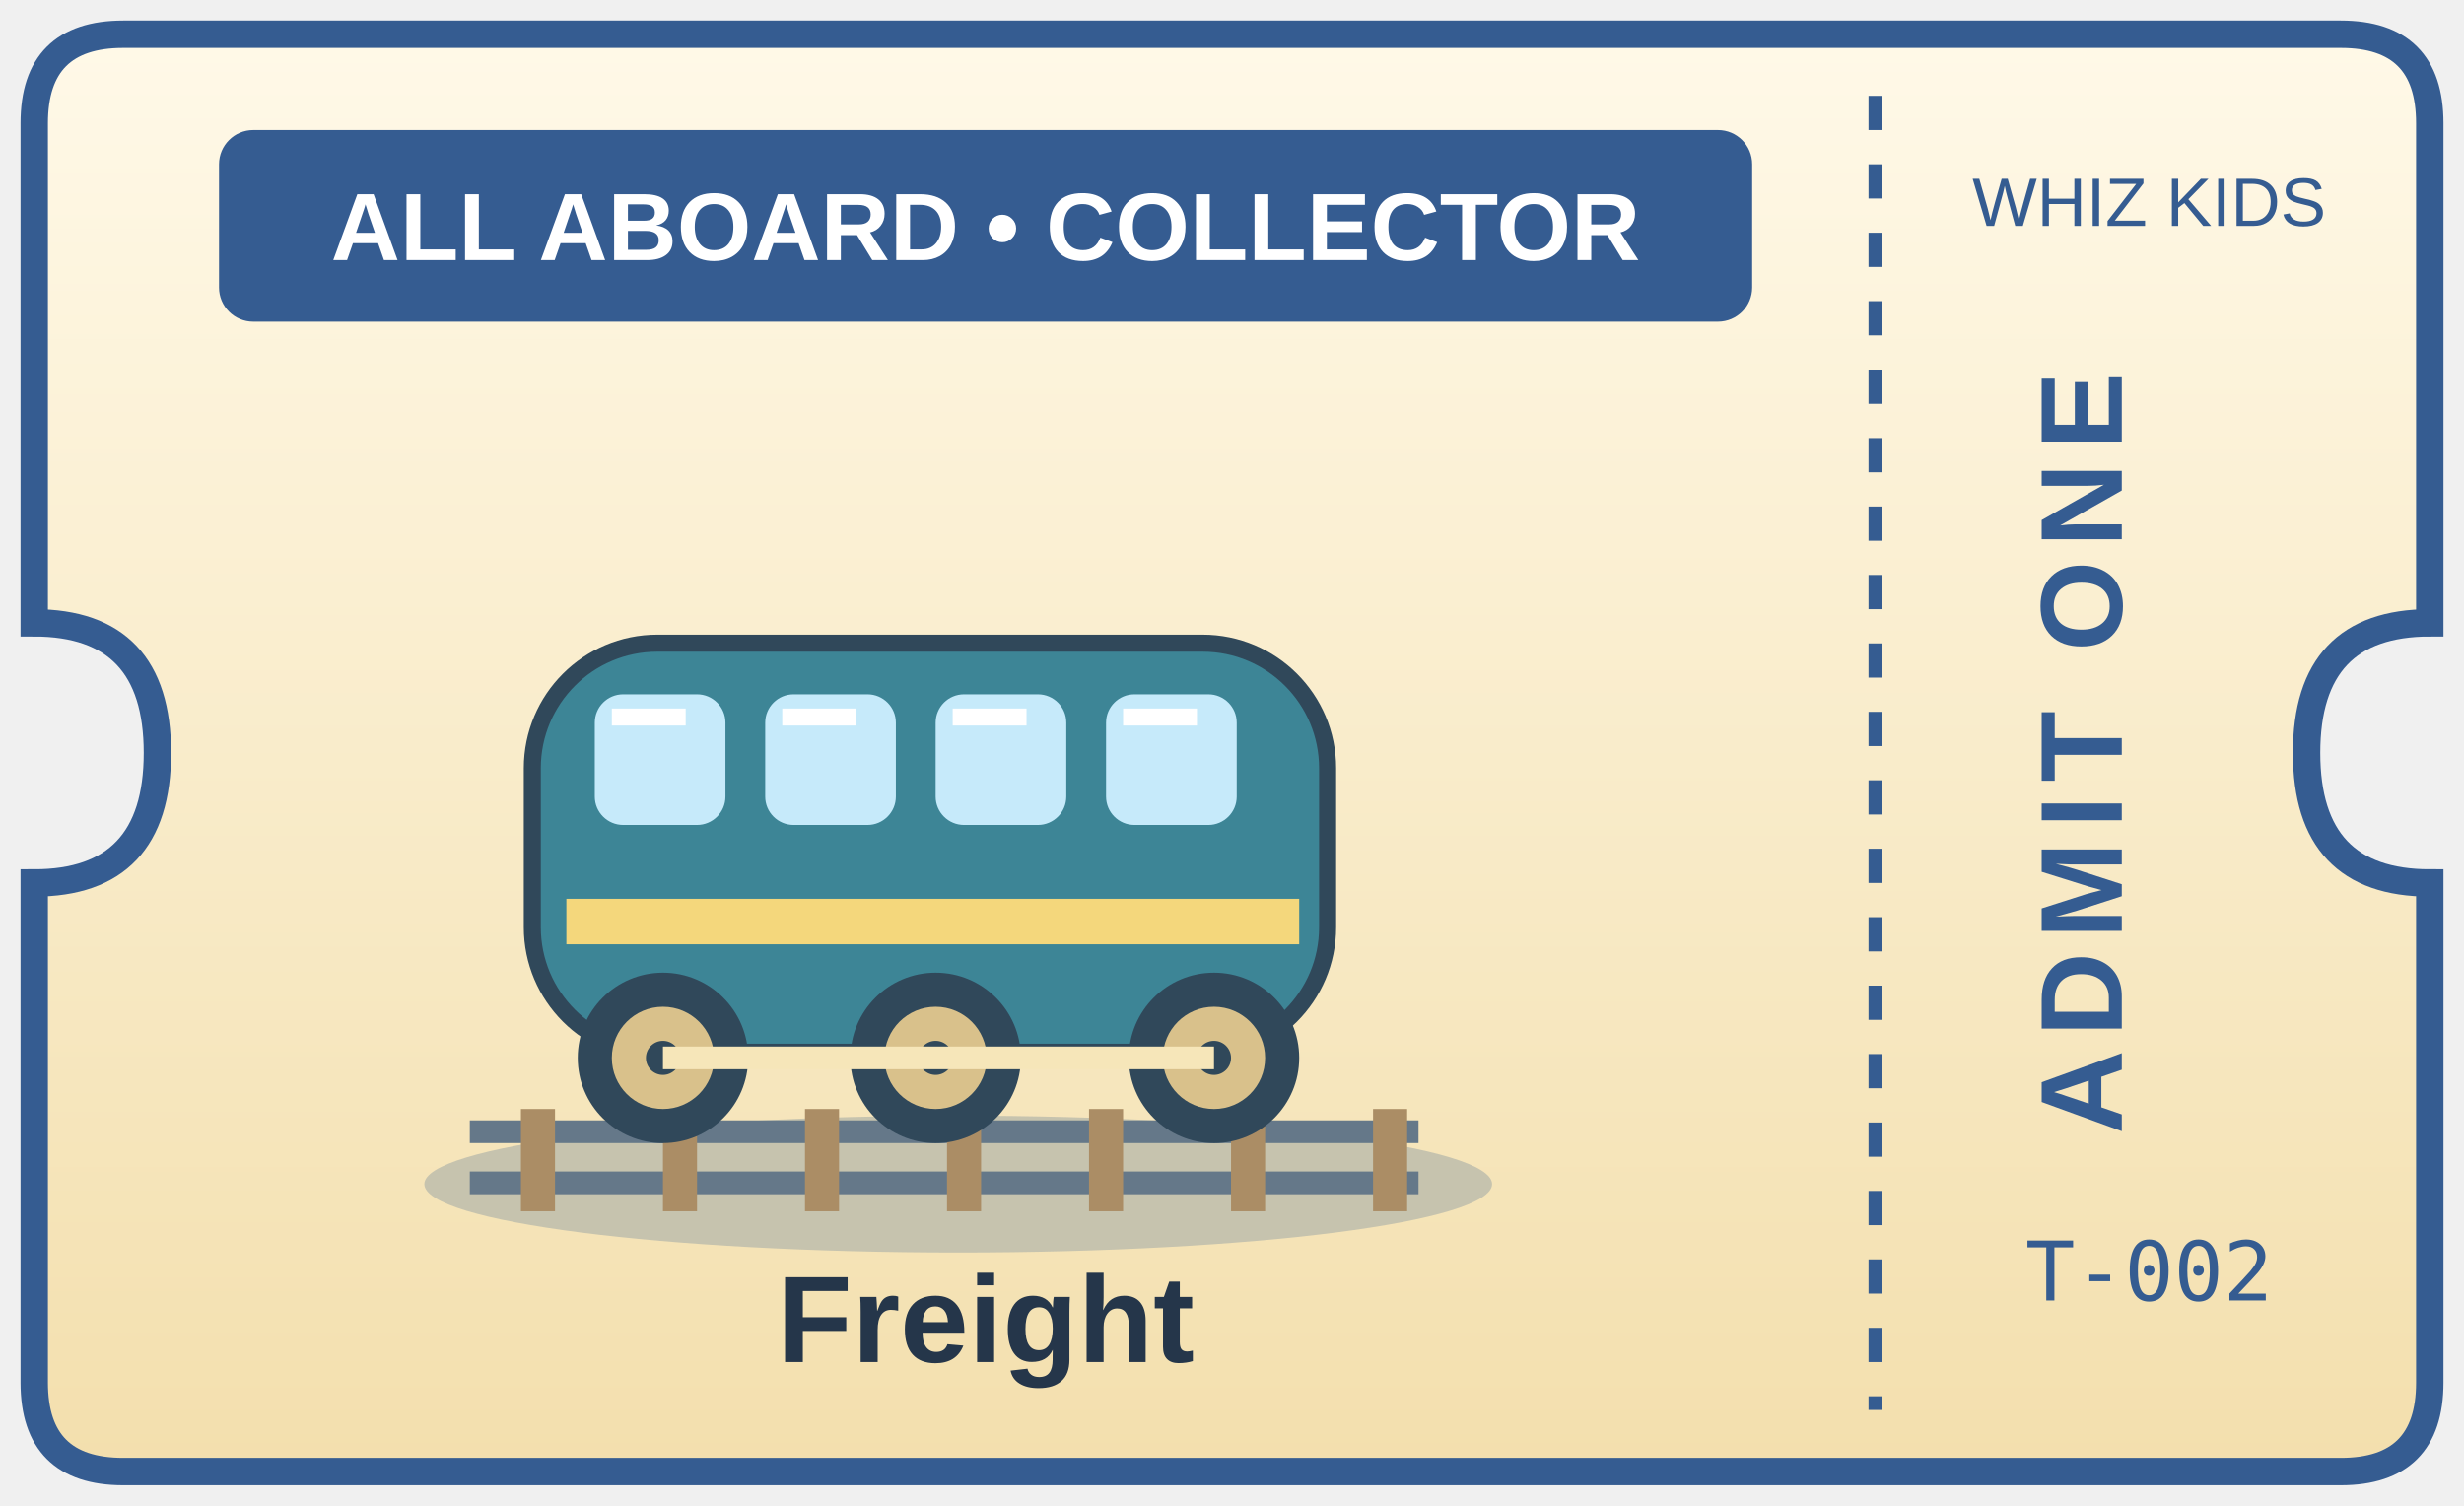
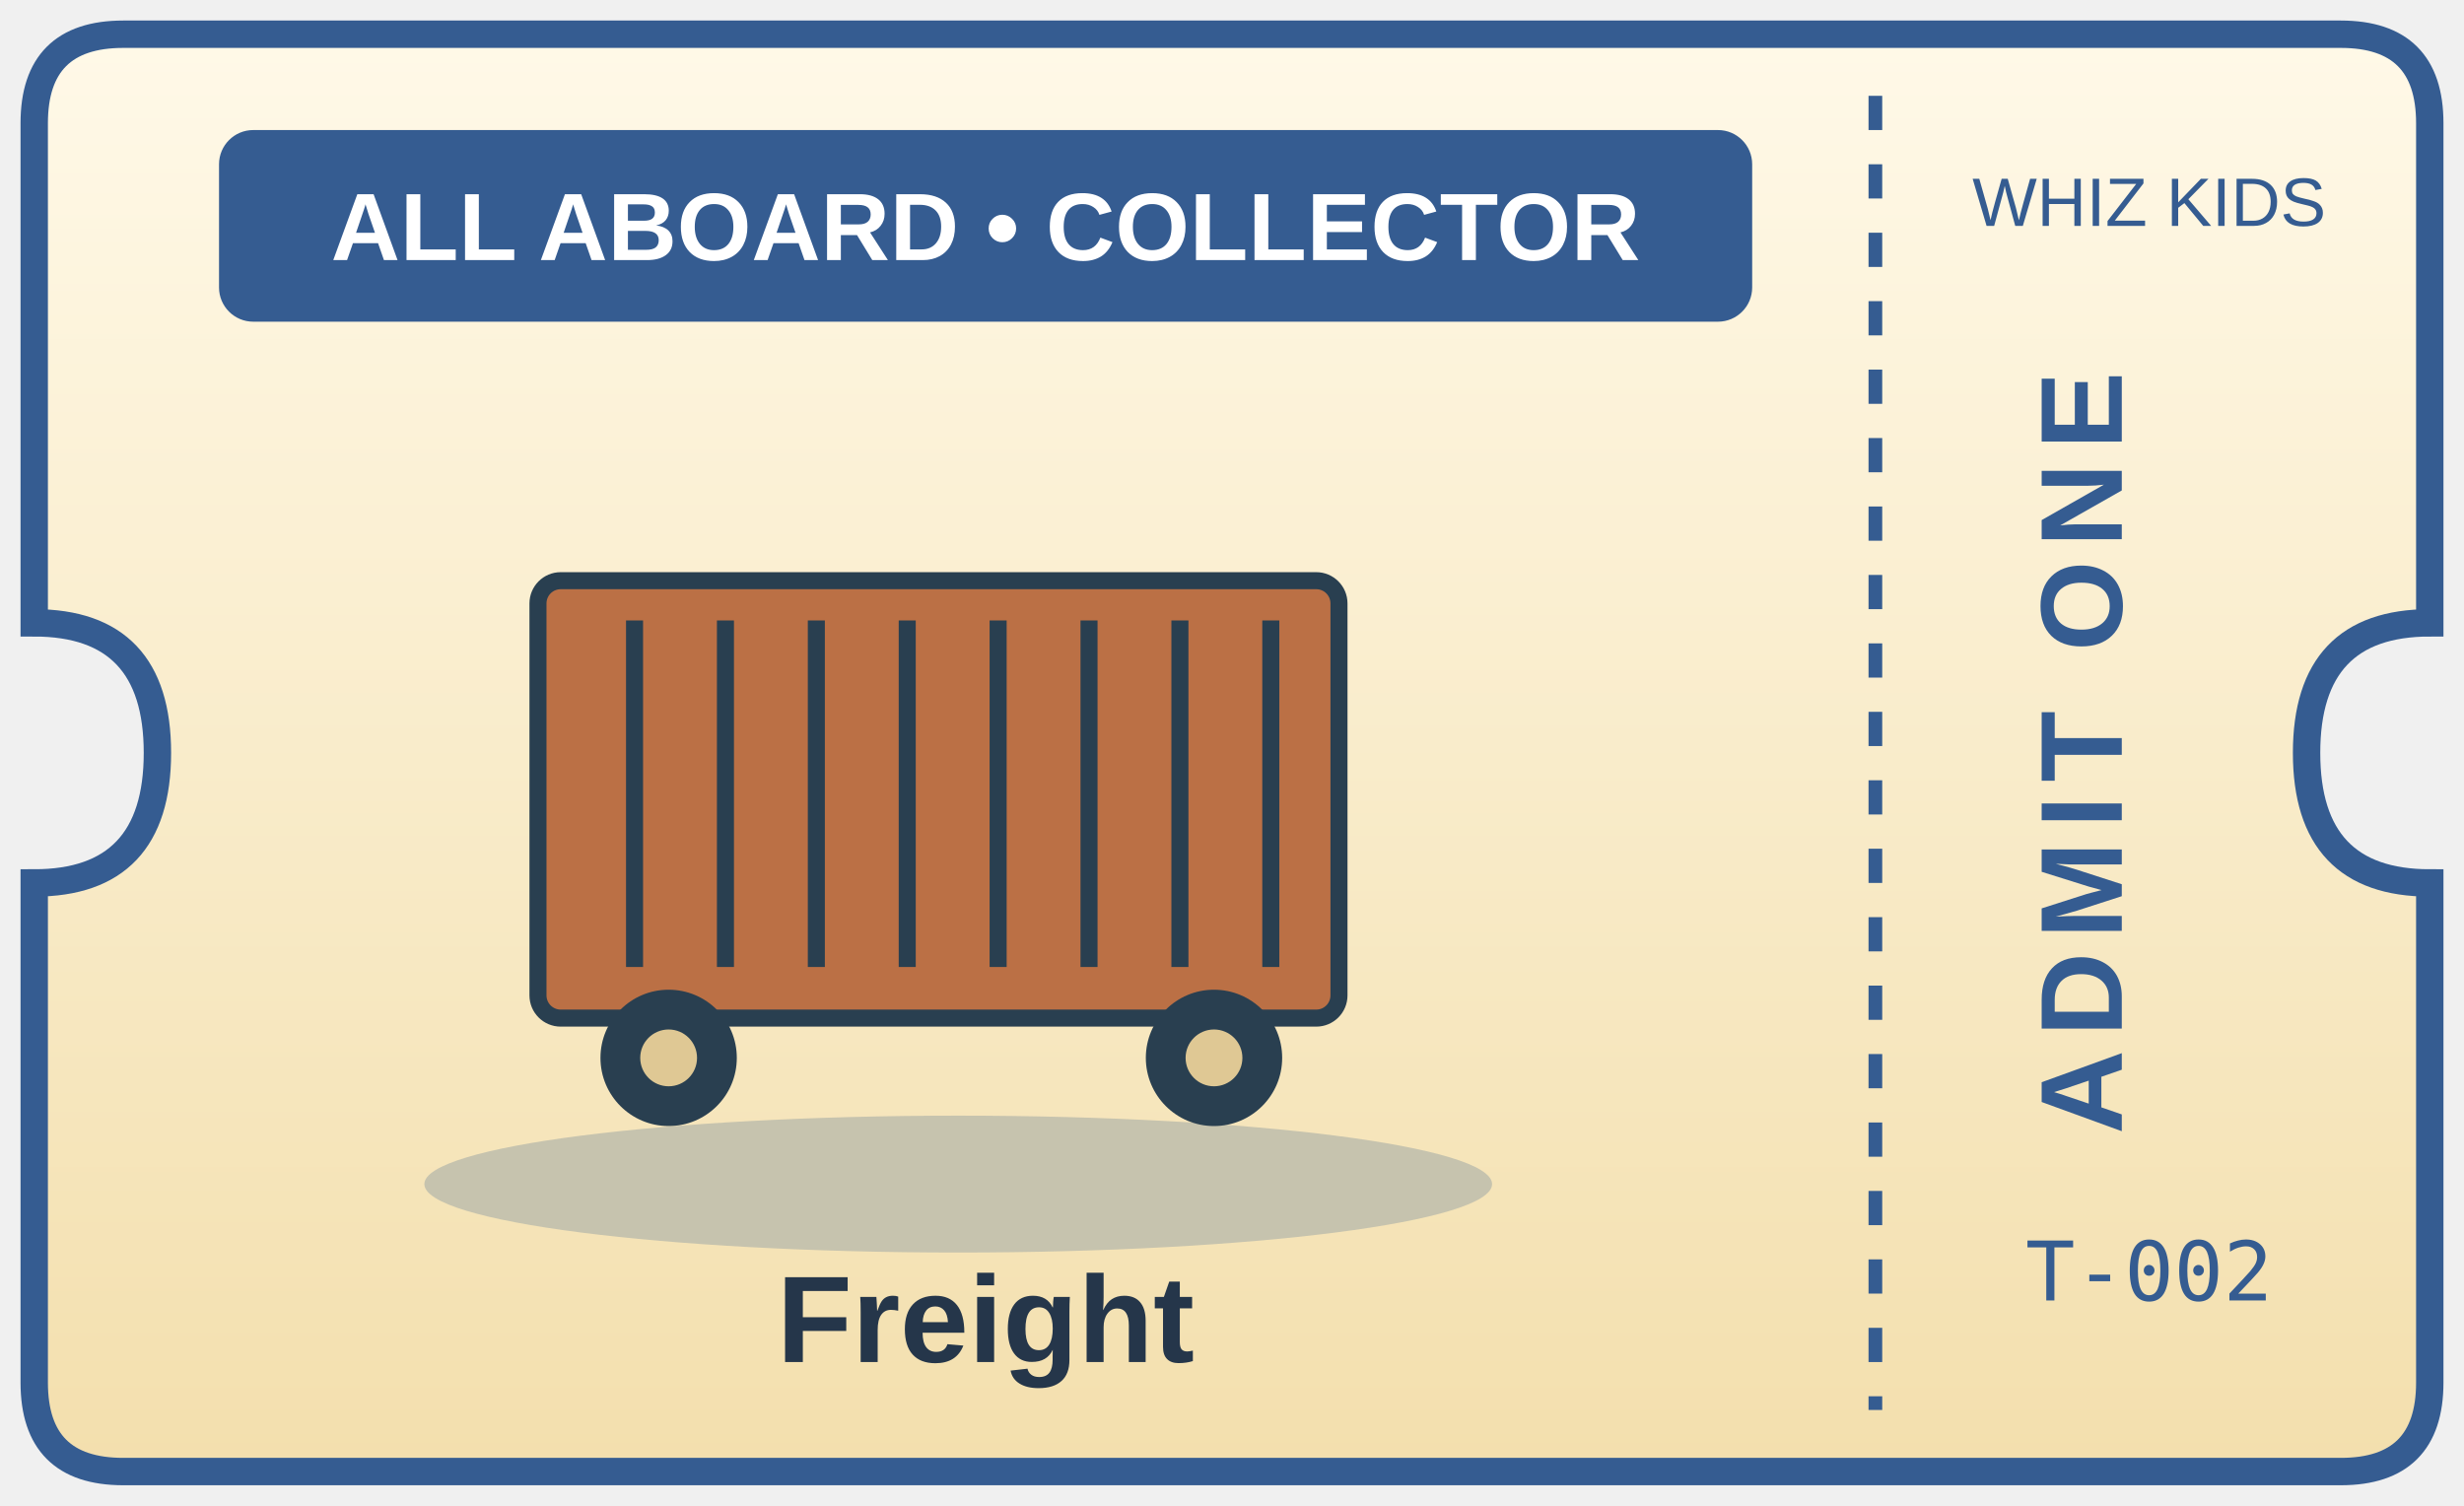
<svg xmlns="http://www.w3.org/2000/svg" viewBox="0 0 360 220">
  <defs>
    <linearGradient id="paper" x2="0" y2="1">
      <stop stop-color="#fff9e8" />
      <stop offset="1" stop-color="#f3dfad" />
    </linearGradient>
  </defs>
  <path d="M18 5H342Q355 5 355 18V91Q337 91 337 110Q337 129 355 129V202Q355 215 342 215H18Q5 215 5 202V129Q23 129 23 110Q23 91 5 91V18Q5 5 18 5Z" fill="url(#paper)" stroke="#355c91" stroke-width="4" />
  <path d="M274 14V206" stroke="#355c91" stroke-width="2" stroke-dasharray="5 5" />
  <rect x="32" y="19" width="224" height="28" rx="5" fill="#355c91" />
  <text x="144" y="38" text-anchor="middle" font-family="Arial,sans-serif" font-weight="bold" font-size="14" fill="white">ALL ABOARD • COLLECTOR</text>
  <ellipse cx="140" cy="173" rx="78" ry="10" fill="#c6c3ae" />
  <g transform="translate(62,45) scale(.83)">
-     <path d="M8 145H175M8 154H175" stroke="#657889" stroke-width="4" />
-     <path d="M20 141V159" stroke="#ab8d65" stroke-width="6" />
-     <path d="M45 141V159" stroke="#ab8d65" stroke-width="6" />
-     <path d="M70 141V159" stroke="#ab8d65" stroke-width="6" />
-     <path d="M95 141V159" stroke="#ab8d65" stroke-width="6" />
-     <path d="M120 141V159" stroke="#ab8d65" stroke-width="6" />
-     <path d="M145 141V159" stroke="#ab8d65" stroke-width="6" />
-     <path d="M170 141V159" stroke="#ab8d65" stroke-width="6" />
-     <rect x="19" y="59" width="140" height="72" rx="22" fill="#3d8596" stroke="#30485a" stroke-width="3" />
-     <path d="M25 108H154" stroke="#f4d77c" stroke-width="8" />
-     <rect x="30" y="68" width="23" height="23" rx="5" fill="#c6eafa" />
-     <path d="M33 72L46 72" stroke="#fff" stroke-width="3" />
-     <rect x="60" y="68" width="23" height="23" rx="5" fill="#c6eafa" />
-     <path d="M63 72L76 72" stroke="#fff" stroke-width="3" />
-     <rect x="90" y="68" width="23" height="23" rx="5" fill="#c6eafa" />
-     <path d="M93 72L106 72" stroke="#fff" stroke-width="3" />
-     <rect x="120" y="68" width="23" height="23" rx="5" fill="#c6eafa" />
-     <path d="M123 72L136 72" stroke="#fff" stroke-width="3" />
-     <circle cx="42" cy="132" r="15" fill="#30485a" />
-     <circle cx="42" cy="132" r="9" fill="#d9c18b" />
-     <circle cx="42" cy="132" r="3" fill="#30485a" />
-     <circle cx="90" cy="132" r="15" fill="#30485a" />
-     <circle cx="90" cy="132" r="9" fill="#d9c18b" />
-     <circle cx="90" cy="132" r="3" fill="#30485a" />
-     <circle cx="139" cy="132" r="15" fill="#30485a" />
-     <circle cx="139" cy="132" r="9" fill="#d9c18b" />
-     <circle cx="139" cy="132" r="3" fill="#30485a" />
-     <path d="M42 132H139" stroke="#f6e6b9" stroke-width="4" />
+     <rect x="20" y="48" width="141" height="77" rx="4" fill="#bb7045" stroke="#293f50" stroke-width="3" />
+     <path d="M37 55V116" fill="none" stroke="#293f50" stroke-width="3" />
+     <path d="M53 55V116" fill="none" stroke="#293f50" stroke-width="3" />
+     <path d="M69 55V116" fill="none" stroke="#293f50" stroke-width="3" />
+     <path d="M85 55V116" fill="none" stroke="#293f50" stroke-width="3" />
+     <path d="M101 55V116" fill="none" stroke="#293f50" stroke-width="3" />
+     <path d="M117 55V116" fill="none" stroke="#293f50" stroke-width="3" />
+     <path d="M133 55V116" fill="none" stroke="#293f50" stroke-width="3" />
+     <path d="M149 55V116" fill="none" stroke="#293f50" stroke-width="3" />
+     <circle cx="43" cy="132" r="12" fill="#293f50" />
+     <circle cx="43" cy="132" r="5" fill="#dfc894" />
+     <circle cx="139" cy="132" r="12" fill="#293f50" />
+     <circle cx="139" cy="132" r="5" fill="#dfc894" />
  </g>
  <text x="144" y="199" text-anchor="middle" font-family="Arial,sans-serif" font-weight="bold" font-size="18" fill="#25364a">Freight</text>
  <text transform="translate(310,110) rotate(-90)" text-anchor="middle" font-family="Arial,sans-serif" font-weight="bold" font-size="17" letter-spacing="2" fill="#355c91">ADMIT ONE</text>
  <text x="314" y="190" text-anchor="middle" font-family="monospace" font-size="12" fill="#355c91">T-002</text>
  <text x="314" y="33" text-anchor="middle" font-family="Arial" font-size="10" fill="#355c91">WHIZ KIDS</text>
</svg>
